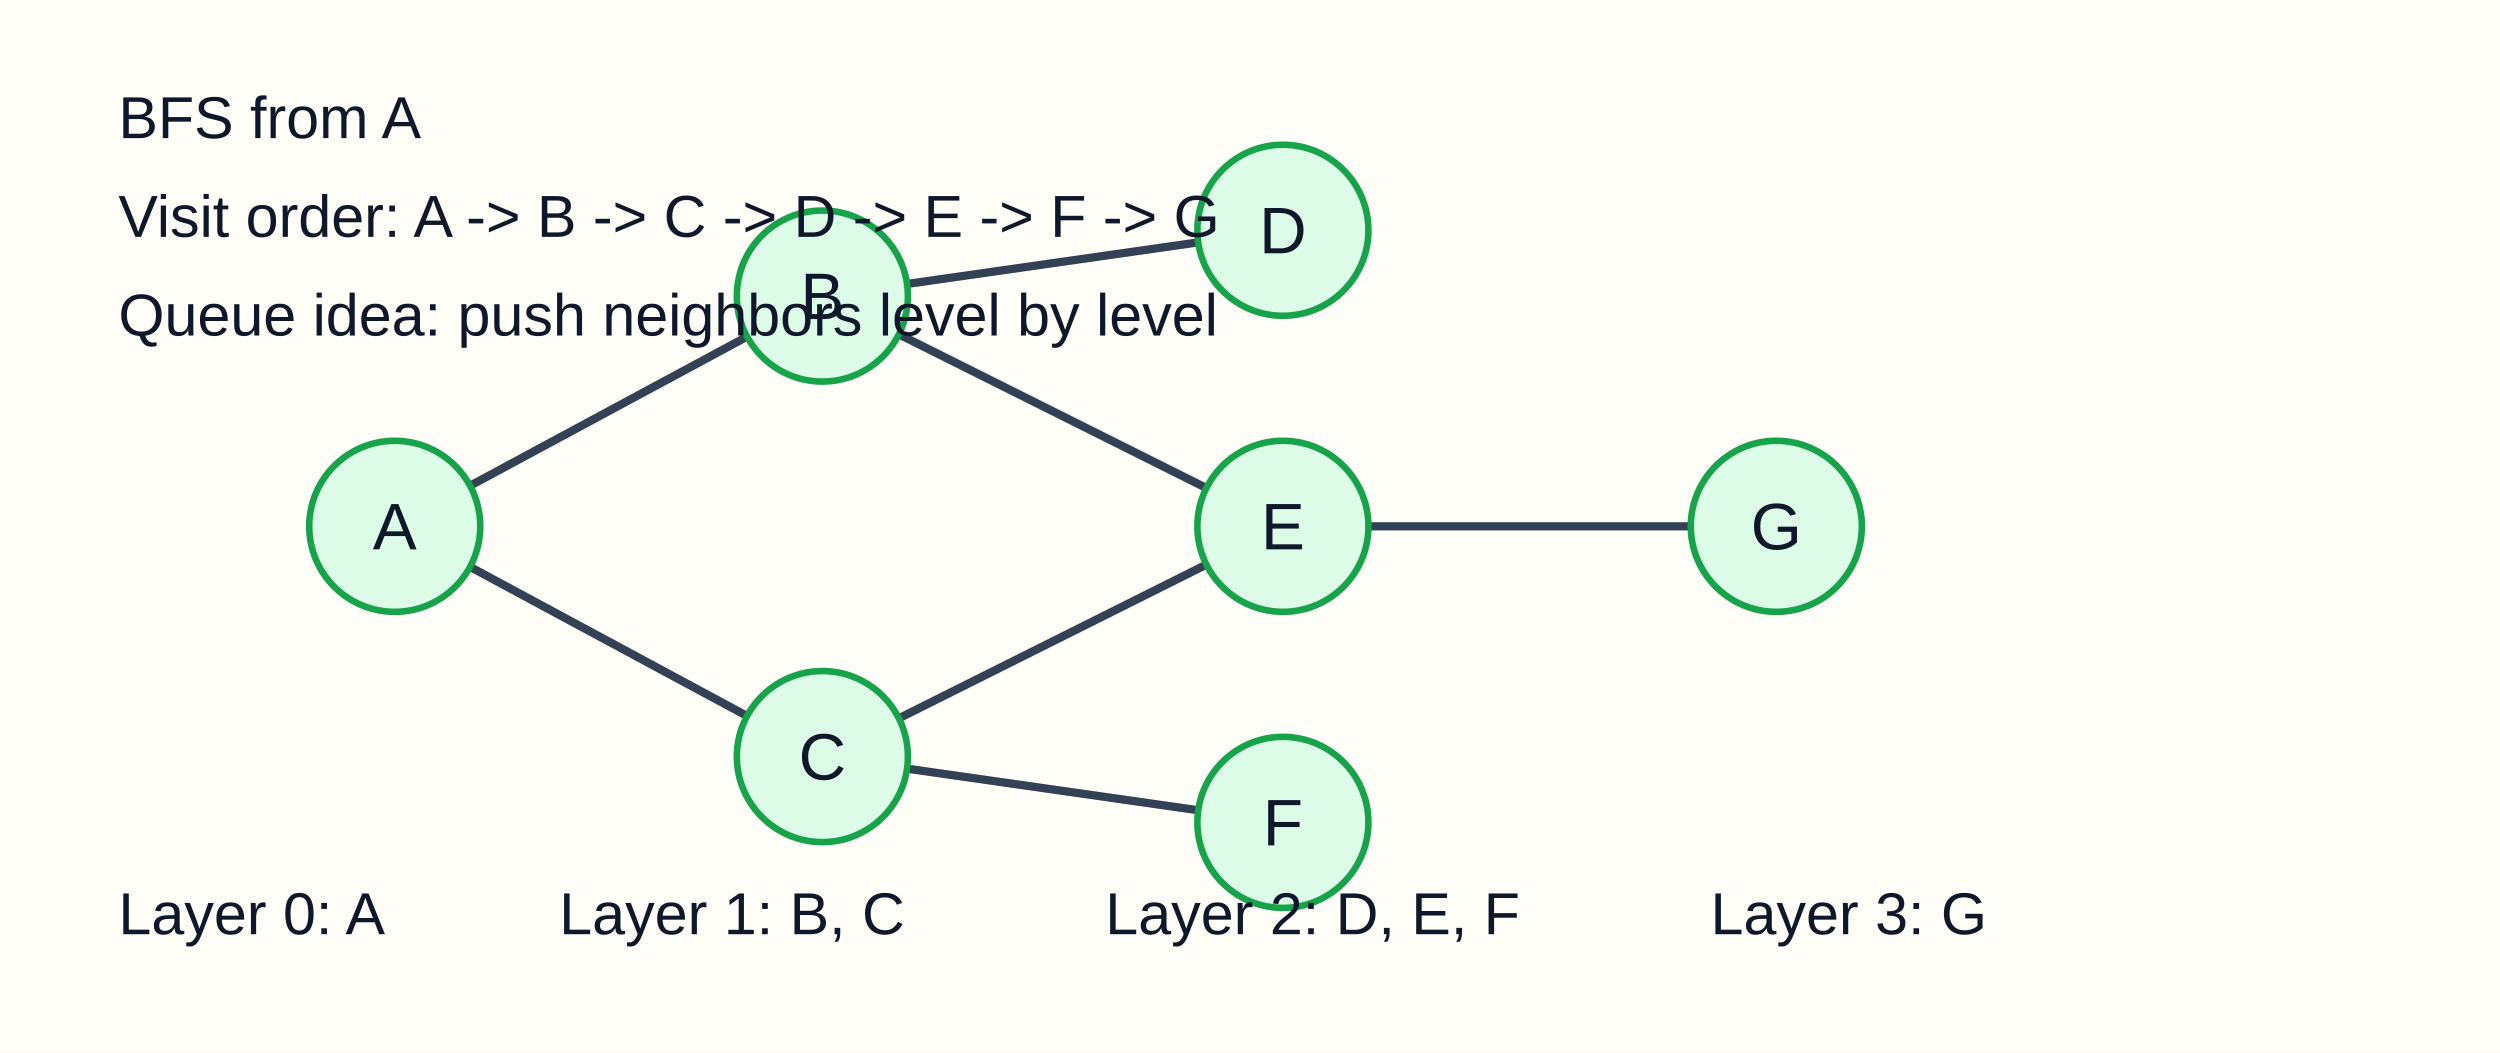
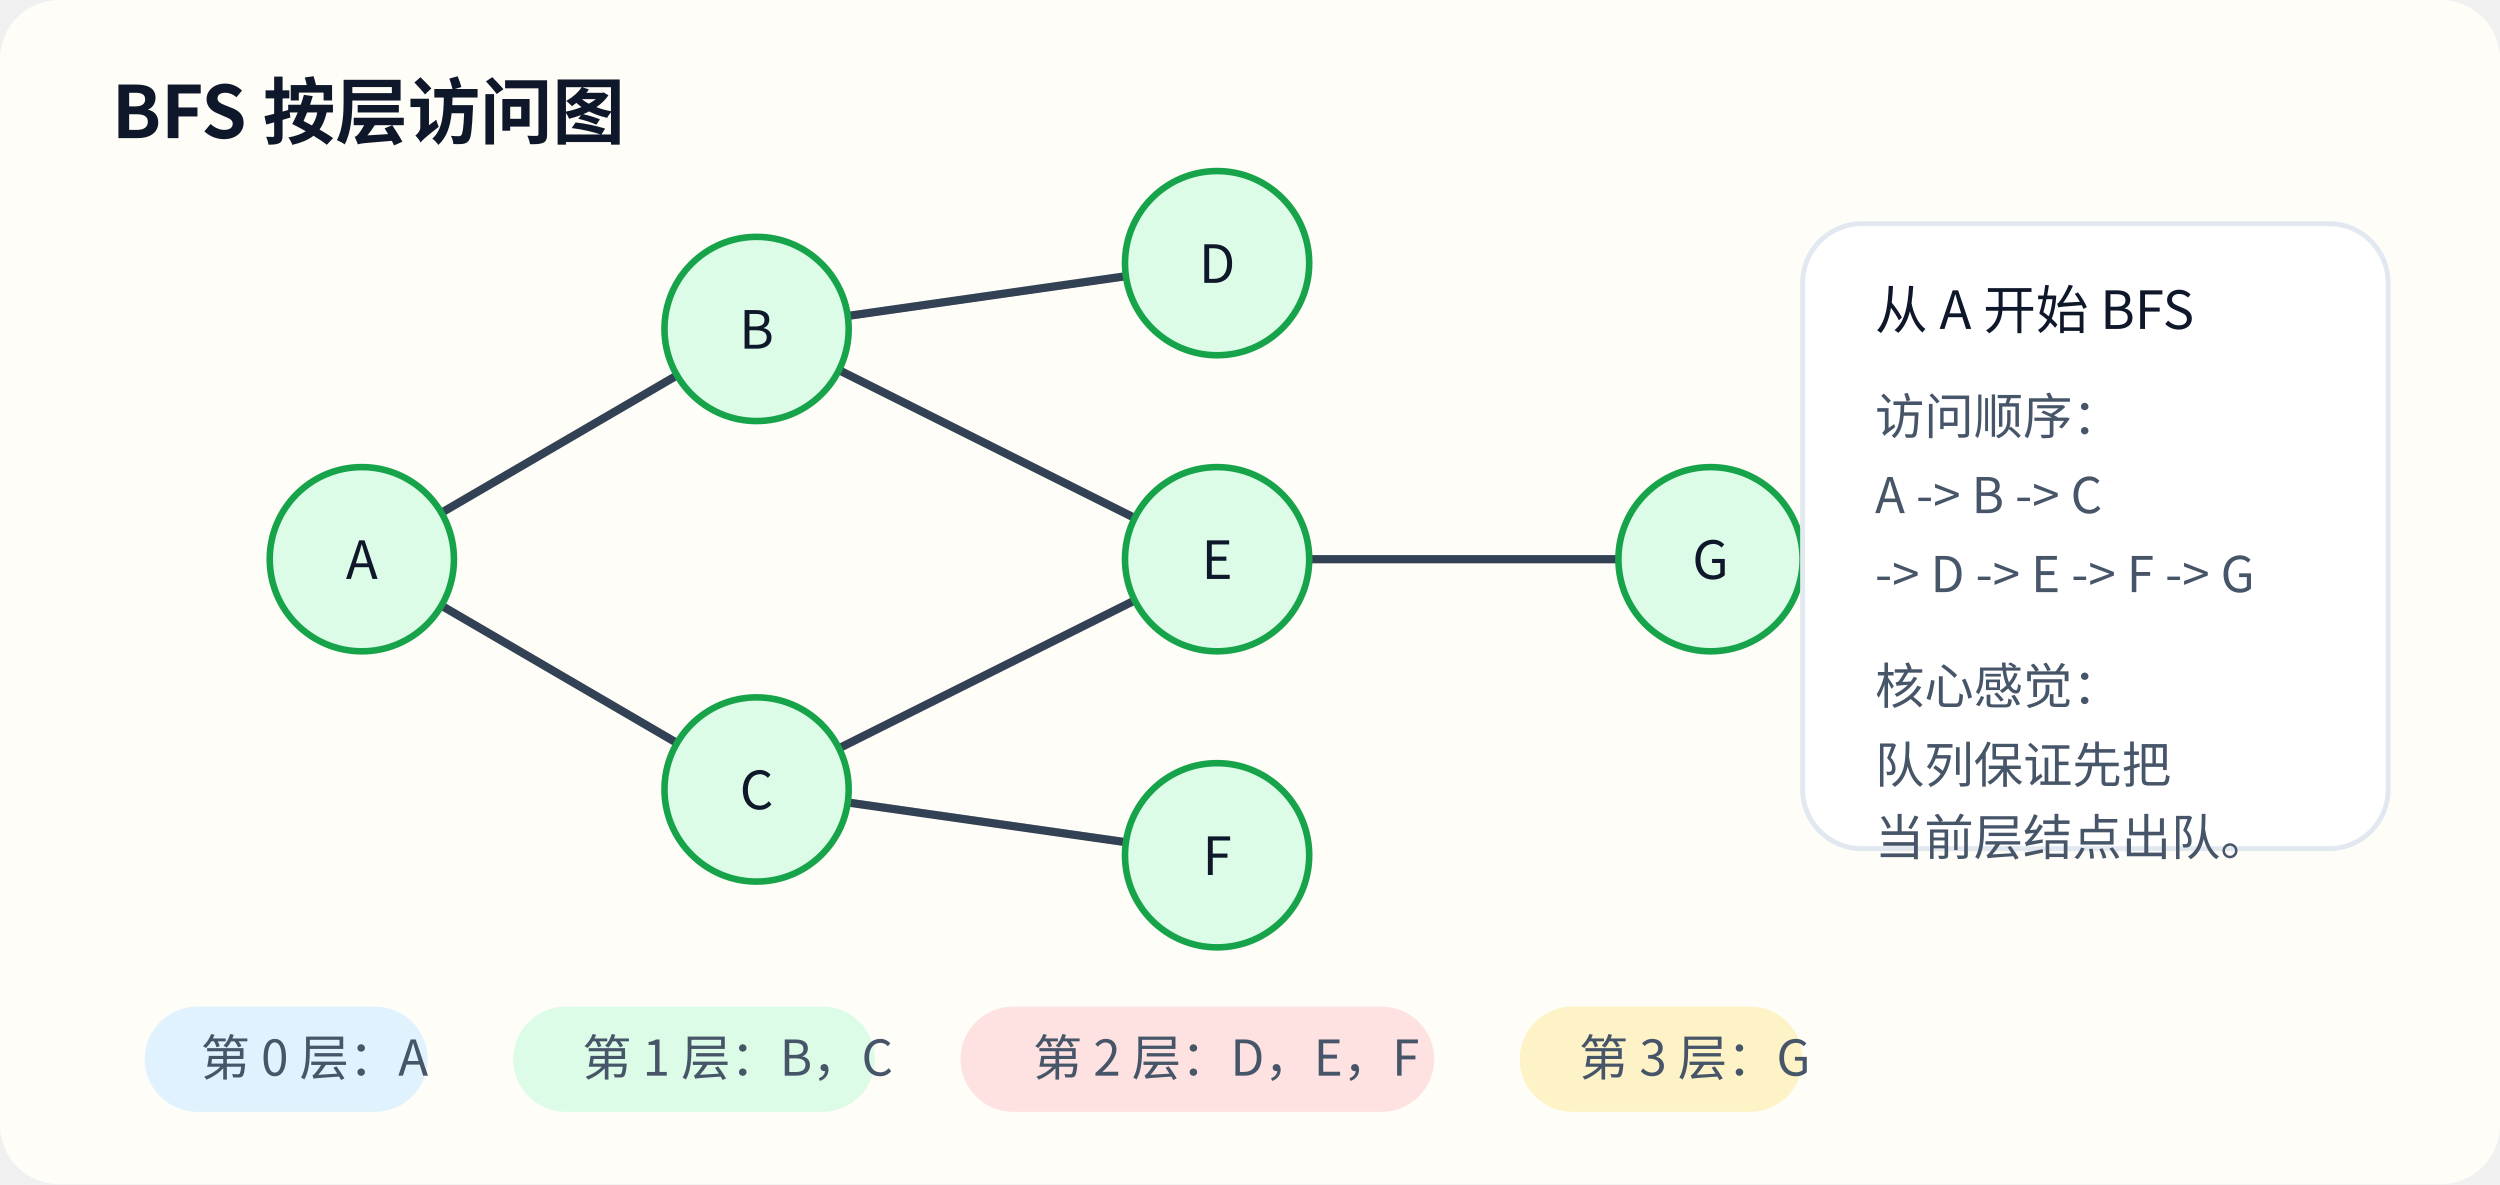
- <svg xmlns="http://www.w3.org/2000/svg" width="760" height="320" viewBox="0 0 760 320">
-   <rect width="760" height="320" fill="#fffdf7" />
+ <svg xmlns="http://www.w3.org/2000/svg" width="760" height="360" viewBox="0 0 760 360">
+   <defs>
+     <style>
+       .bg { fill: #fffdf7; }
+       .title {
+         font-family: "PingFang SC", "Noto Sans CJK SC", "Microsoft YaHei", sans-serif;
+         font-size: 22px;
+         font-weight: 700;
+         fill: #0f172a;
+       }
+       .text {
+         font-family: "PingFang SC", "Noto Sans CJK SC", "Microsoft YaHei", sans-serif;
+         font-size: 16px;
+         fill: #0f172a;
+       }
+       .small {
+         font-family: "PingFang SC", "Noto Sans CJK SC", "Microsoft YaHei", sans-serif;
+         font-size: 15px;
+         fill: #475569;
+       }
+       .note { fill: #ffffff; stroke: #e2e8f0; stroke-width: 1.5; }
+     </style>
+   </defs>
+   <rect class="bg" width="760" height="360" rx="18" />
+   <text class="title" x="34" y="42">BFS 按层访问图</text>
  <g stroke="#334155" stroke-width="2.5" fill="none">
-     <line x1="120" y1="160" x2="250" y2="90" />
-     <line x1="120" y1="160" x2="250" y2="230" />
-     <line x1="250" y1="90" x2="390" y2="70" />
-     <line x1="250" y1="90" x2="390" y2="160" />
-     <line x1="250" y1="230" x2="390" y2="160" />
-     <line x1="250" y1="230" x2="390" y2="250" />
-     <line x1="390" y1="160" x2="540" y2="160" />
+     <line x1="110" y1="170" x2="230" y2="100" />
+     <line x1="110" y1="170" x2="230" y2="240" />
+     <line x1="230" y1="100" x2="370" y2="80" />
+     <line x1="230" y1="100" x2="370" y2="170" />
+     <line x1="230" y1="240" x2="370" y2="170" />
+     <line x1="230" y1="240" x2="370" y2="260" />
+     <line x1="370" y1="170" x2="520" y2="170" />
  </g>
  <g fill="#dcfce7" stroke="#16a34a" stroke-width="2">
-     <circle cx="120" cy="160" r="26" />
-     <circle cx="250" cy="90" r="26" />
-     <circle cx="250" cy="230" r="26" />
-     <circle cx="390" cy="70" r="26" />
-     <circle cx="390" cy="160" r="26" />
-     <circle cx="390" cy="250" r="26" />
-     <circle cx="540" cy="160" r="26" />
+     <circle cx="110" cy="170" r="28" />
+     <circle cx="230" cy="100" r="28" />
+     <circle cx="230" cy="240" r="28" />
+     <circle cx="370" cy="80" r="28" />
+     <circle cx="370" cy="170" r="28" />
+     <circle cx="370" cy="260" r="28" />
+     <circle cx="520" cy="170" r="28" />
  </g>
-   <g font-family="Arial, sans-serif" font-size="20" fill="#0f172a" text-anchor="middle">
-     <text x="120" y="167">A</text>
-     <text x="250" y="97">B</text>
-     <text x="250" y="237">C</text>
-     <text x="390" y="77">D</text>
-     <text x="390" y="167">E</text>
-     <text x="390" y="257">F</text>
-     <text x="540" y="167">G</text>
+   <g class="text" text-anchor="middle">
+     <text x="110" y="176">A</text>
+     <text x="230" y="106">B</text>
+     <text x="230" y="246">C</text>
+     <text x="370" y="86">D</text>
+     <text x="370" y="176">E</text>
+     <text x="370" y="266">F</text>
+     <text x="520" y="176">G</text>
  </g>
-   <g font-family="Arial, sans-serif" font-size="18" fill="#0f172a">
-     <text x="36" y="42">BFS from A</text>
-     <text x="36" y="72">Visit order: A -&gt; B -&gt; C -&gt; D -&gt; E -&gt; F -&gt; G</text>
-     <text x="36" y="102">Queue idea: push neighbors level by level</text>
-     <text x="36" y="284">Layer 0: A</text>
-     <text x="170" y="284">Layer 1: B, C</text>
-     <text x="336" y="284">Layer 2: D, E, F</text>
-     <text x="520" y="284">Layer 3: G</text>
+   <rect class="note" x="548" y="68" width="178" height="190" rx="18" />
+   <text class="text" x="570" y="100">从 A 开始 BFS</text>
+   <text class="small" x="570" y="132">访问顺序：</text>
+   <text class="small" x="570" y="156">A -&gt; B -&gt; C</text>
+   <text class="small" x="570" y="180">-&gt; D -&gt; E -&gt; F -&gt; G</text>
+   <text class="small" x="570" y="214">核心感觉：</text>
+   <text class="small" x="570" y="238">队列保证先把</text>
+   <text class="small" x="570" y="260">当前层结点出队。</text>
+   <g>
+     <rect x="44" y="306" width="86" height="32" rx="16" fill="#e0f2fe" />
+     <rect x="156" y="306" width="110" height="32" rx="16" fill="#dcfce7" />
+     <rect x="292" y="306" width="144" height="32" rx="16" fill="#fee2e2" />
+     <rect x="462" y="306" width="86" height="32" rx="16" fill="#fef3c7" />
+     <text class="small" x="61" y="327">第 0 层：A</text>
+     <text class="small" x="177" y="327">第 1 层：B，C</text>
+     <text class="small" x="314" y="327">第 2 层：D，E，F</text>
+     <text class="small" x="480" y="327">第 3 层：G</text>
  </g>
</svg>
